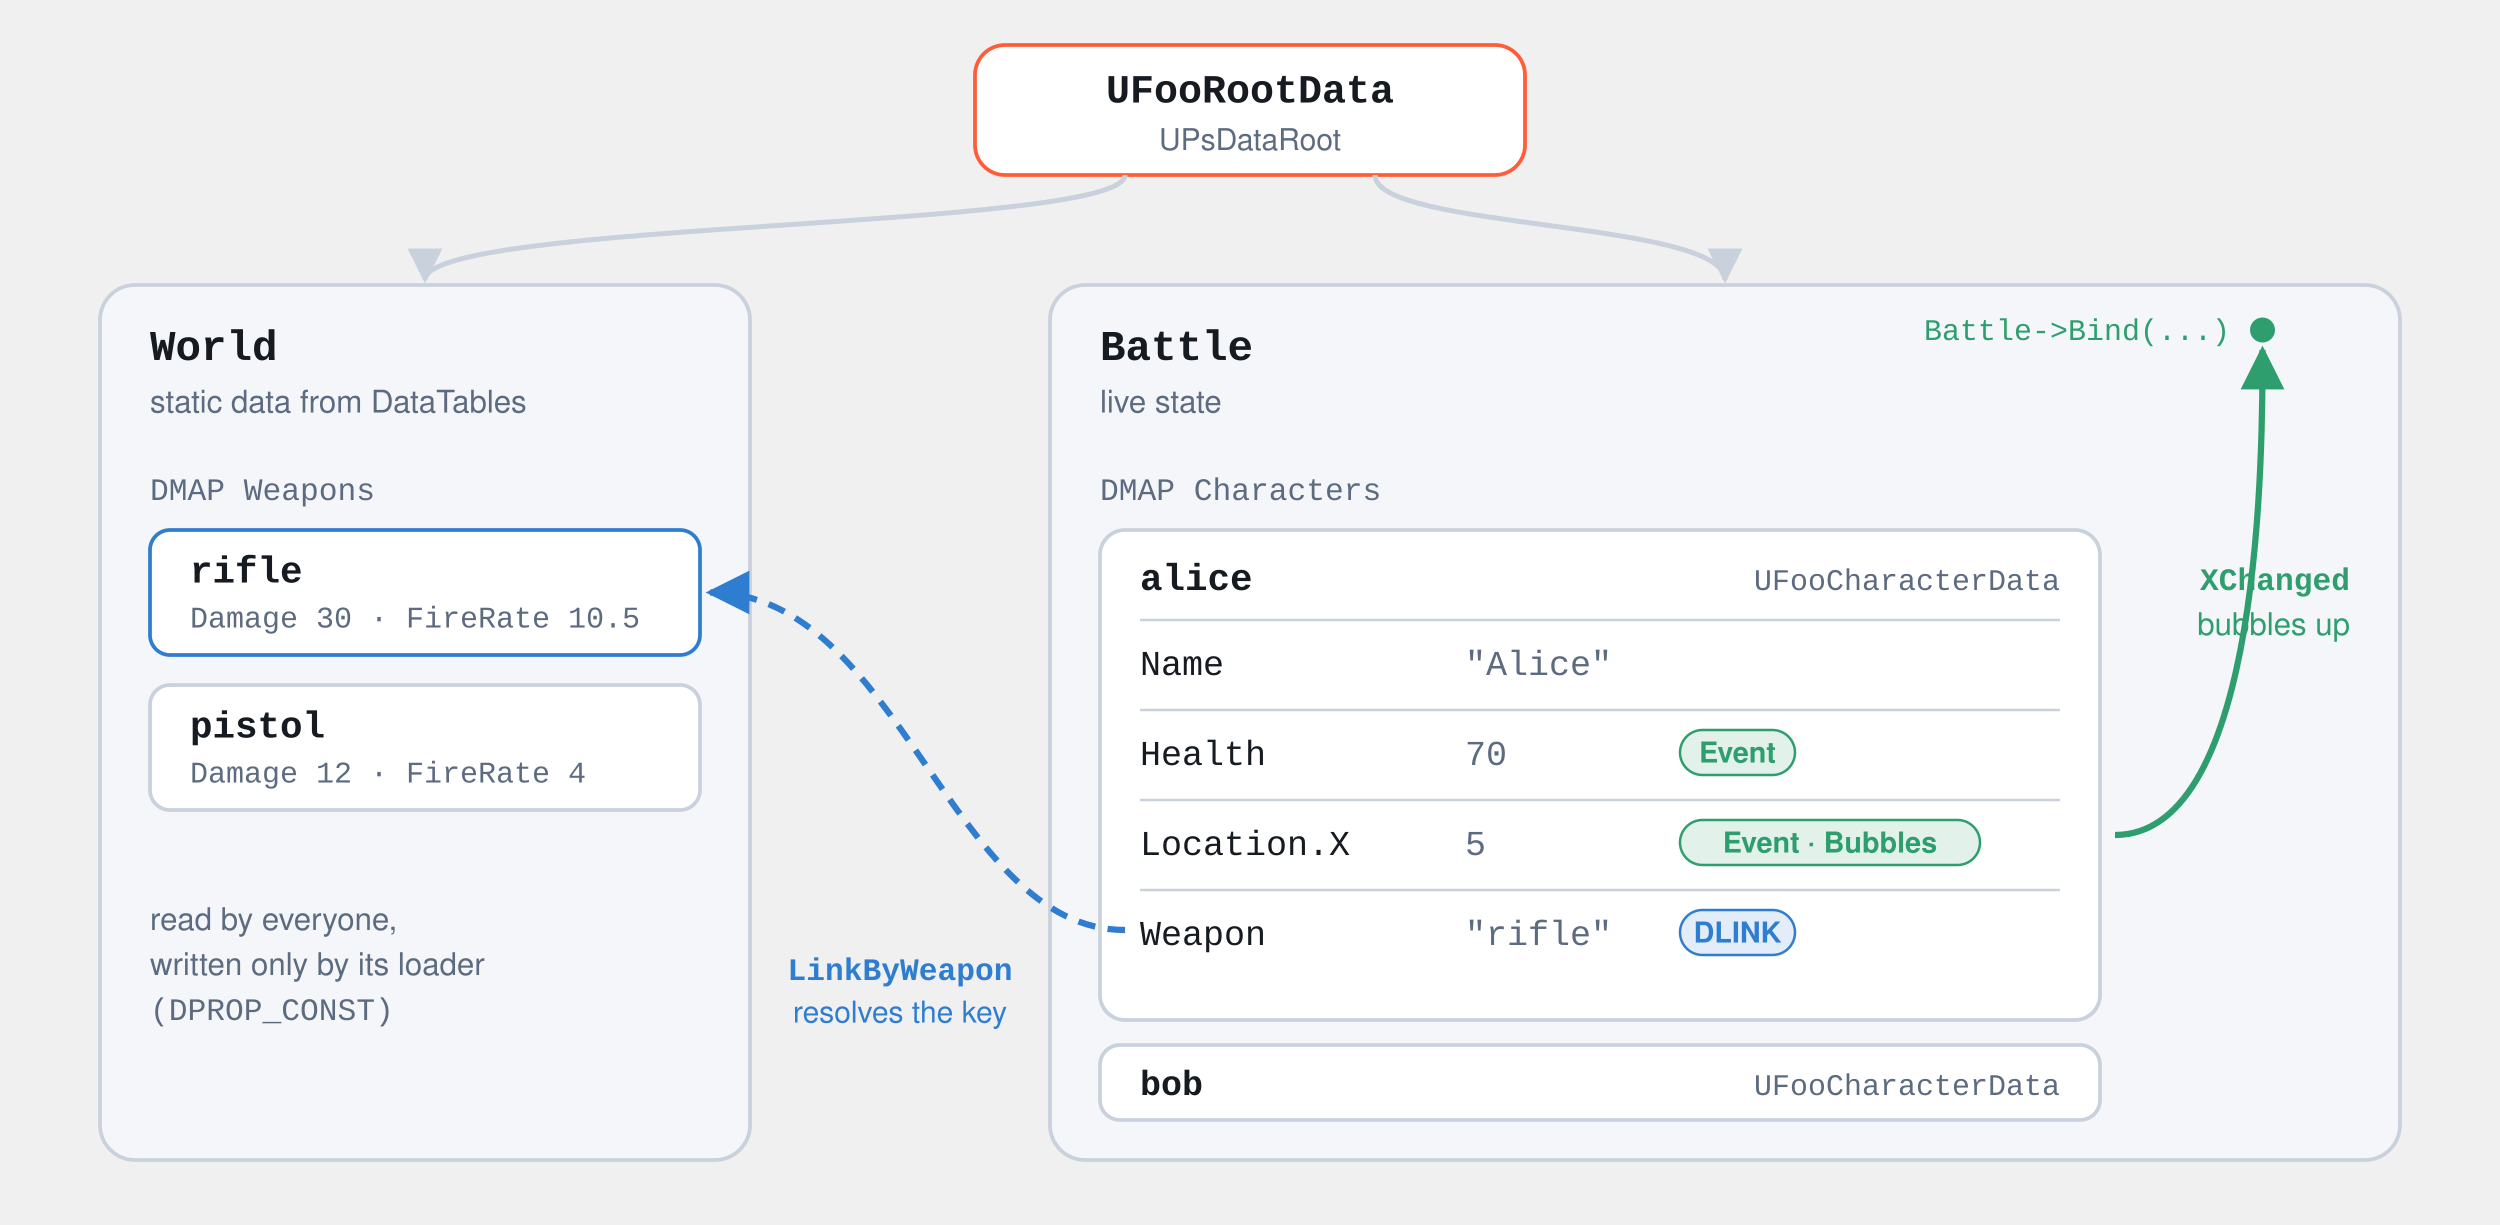
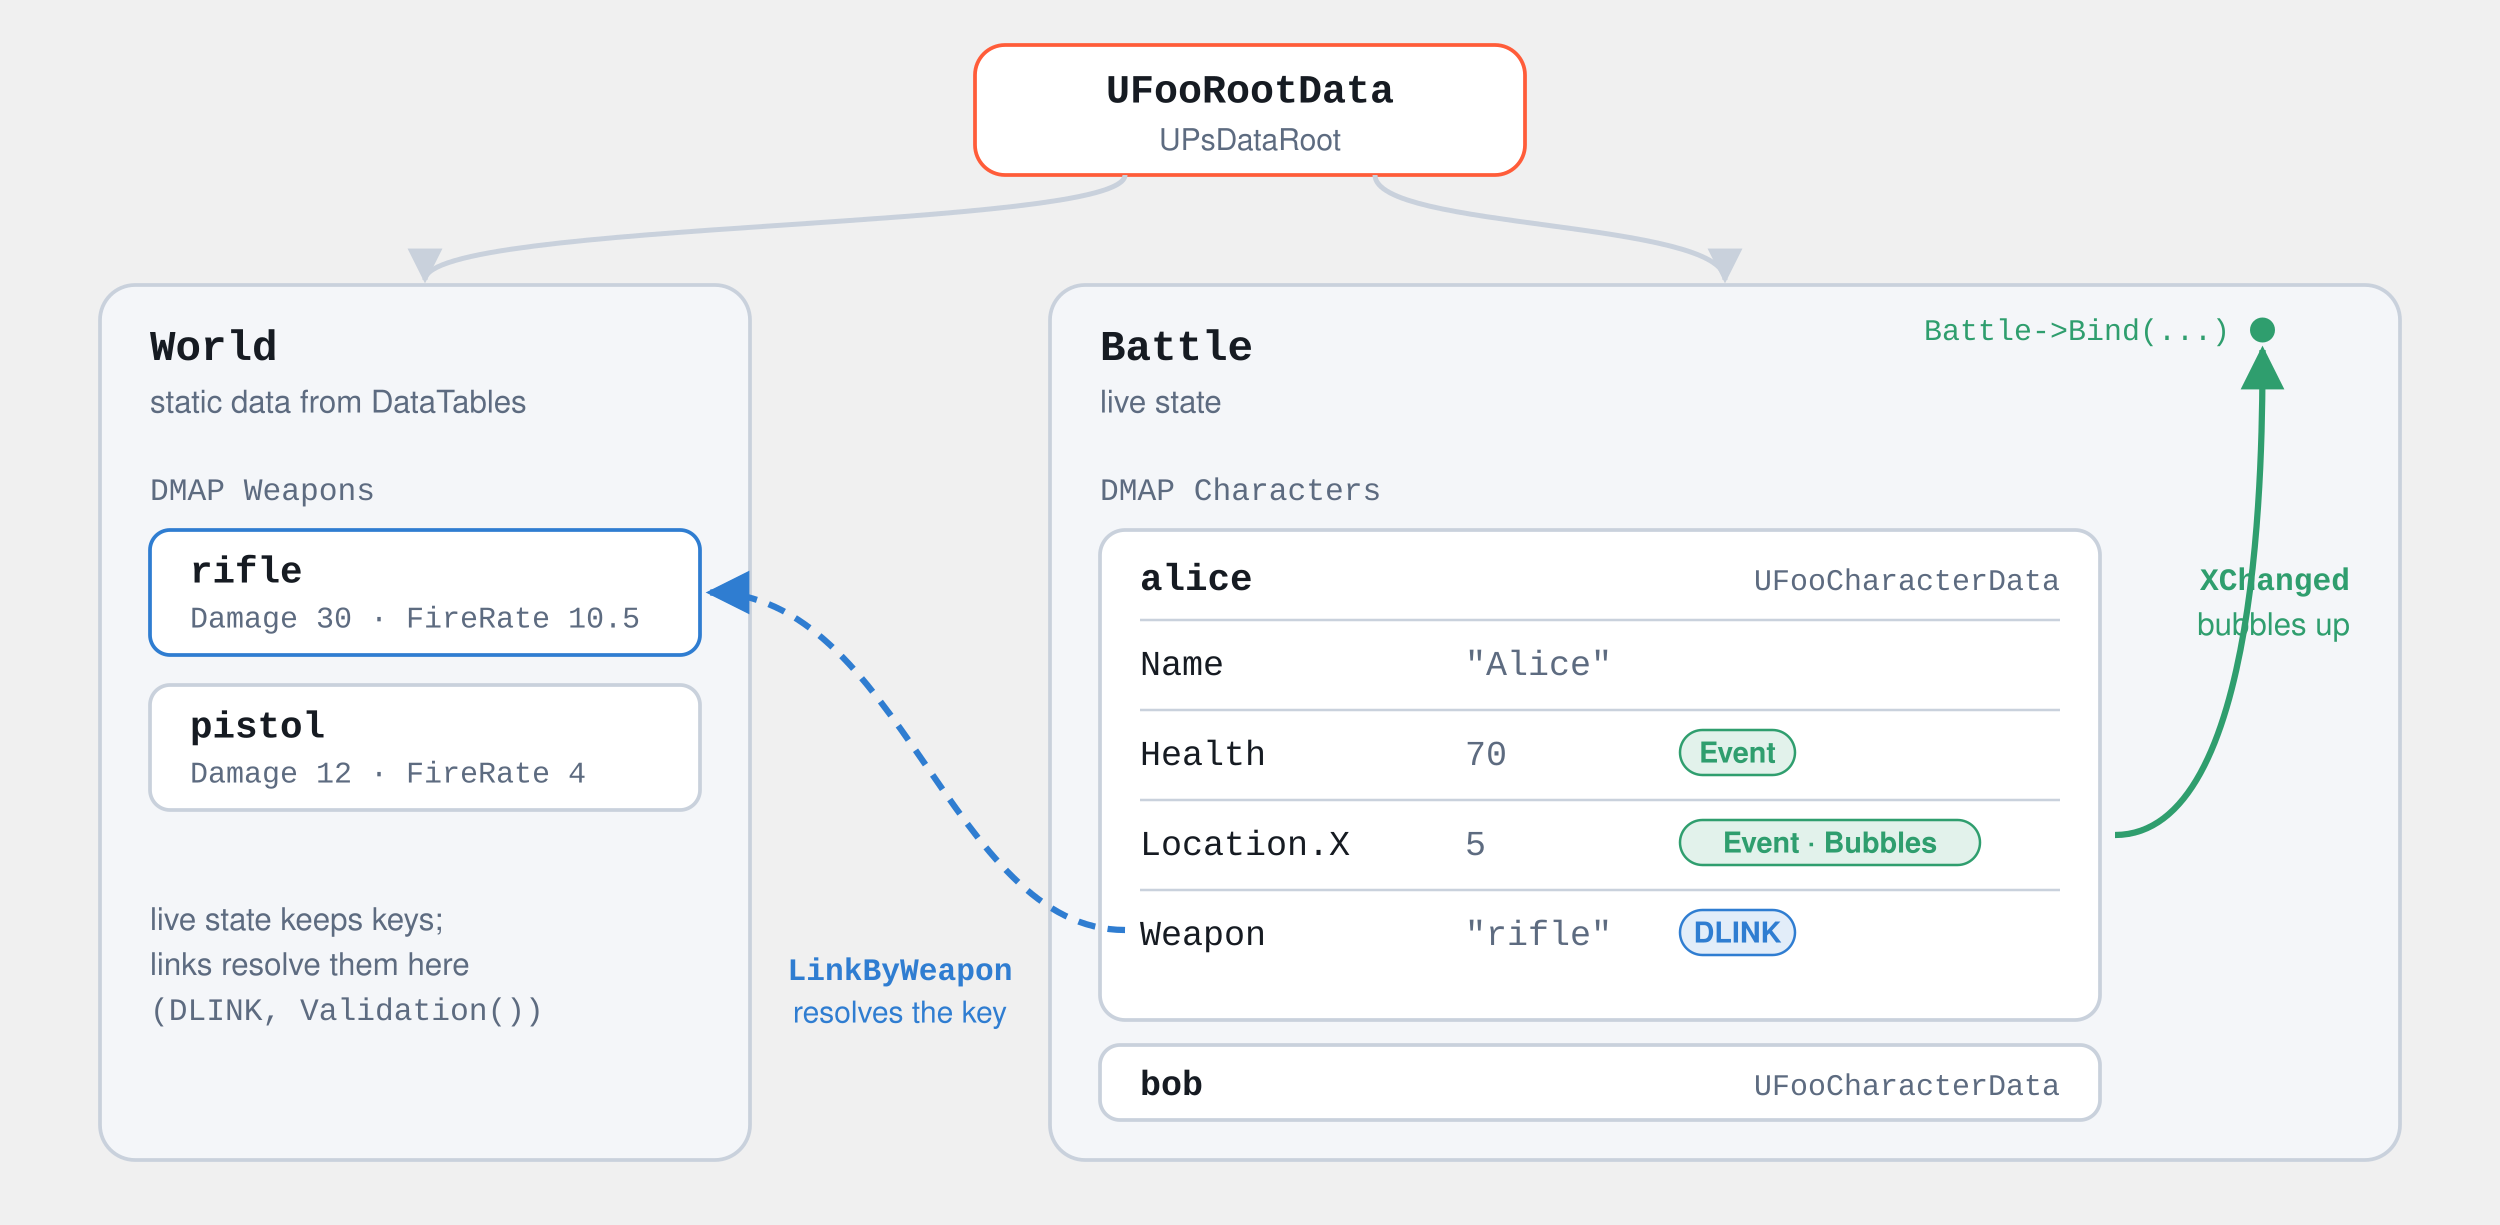
<svg xmlns="http://www.w3.org/2000/svg" viewBox="0 0 1000 490" width="1000" height="490" role="img" aria-label="A PsData tree: links and bubbling events">
  <defs>
    <marker id="arrow-link" viewBox="0 0 10 10" refX="9" refY="5" markerWidth="7" markerHeight="7" orient="auto-start-reverse">
      <path d="M0,0 L10,5 L0,10 z" fill="#2f7dd1" />
    </marker>
    <marker id="arrow-event" viewBox="0 0 10 10" refX="9" refY="5" markerWidth="7" markerHeight="7" orient="auto-start-reverse">
      <path d="M0,0 L10,5 L0,10 z" fill="#2f9e6e" />
    </marker>
    <marker id="arrow-edge" viewBox="0 0 10 10" refX="9" refY="5" markerWidth="7" markerHeight="7" orient="auto-start-reverse">
      <path d="M0,0 L10,5 L0,10 z" fill="#c9d1dc" />
    </marker>
  </defs>
  <rect x="390" y="18" width="220" height="52" rx="12" fill="#ffffff" stroke="#ff5c39" stroke-width="1.5" />
  <text x="500" y="41" fill="#161b22" font-size="16" font-weight="700" font-family="ui-monospace, SFMono-Regular, Menlo, Consolas, 'Liberation Mono', monospace" text-anchor="middle">UFooRootData</text>
  <text x="500" y="60" fill="#5d6b80" font-size="12" font-weight="400" font-family="-apple-system, BlinkMacSystemFont, 'Segoe UI', Helvetica, Arial, sans-serif" text-anchor="middle">UPsDataRoot</text>
  <path d="M450,70 C450,92 170,88 170,112" fill="none" stroke="#c9d1dc" stroke-width="2" marker-end="url(#arrow-edge)" />
  <path d="M550,70 C550,92 690,88 690,112" fill="none" stroke="#c9d1dc" stroke-width="2" marker-end="url(#arrow-edge)" />
  <rect x="40" y="114" width="260" height="350" rx="14" fill="#f4f6f9" stroke="#c9d1dc" stroke-width="1.5" />
  <text x="60" y="144" fill="#161b22" font-size="17" font-weight="700" font-family="ui-monospace, SFMono-Regular, Menlo, Consolas, 'Liberation Mono', monospace" text-anchor="start">World</text>
  <text x="60" y="165" fill="#5d6b80" font-size="12.5" font-weight="400" font-family="-apple-system, BlinkMacSystemFont, 'Segoe UI', Helvetica, Arial, sans-serif" text-anchor="start">static data from DataTables</text>
  <text x="60" y="200" fill="#5d6b80" font-size="12.5" font-weight="400" font-family="ui-monospace, SFMono-Regular, Menlo, Consolas, 'Liberation Mono', monospace" text-anchor="start">DMAP Weapons</text>
  <rect x="60" y="212" width="220" height="50" rx="8" fill="#ffffff" stroke="#2f7dd1" stroke-width="1.5" />
  <text x="76" y="233" fill="#161b22" font-size="15" font-weight="600" font-family="ui-monospace, SFMono-Regular, Menlo, Consolas, 'Liberation Mono', monospace" text-anchor="start">rifle</text>
  <text x="76" y="251" fill="#5d6b80" font-size="12" font-weight="400" font-family="ui-monospace, SFMono-Regular, Menlo, Consolas, 'Liberation Mono', monospace" text-anchor="start">Damage 30 · FireRate 10.5</text>
  <rect x="60" y="274" width="220" height="50" rx="8" fill="#ffffff" stroke="#c9d1dc" stroke-width="1.5" />
  <text x="76" y="295" fill="#161b22" font-size="15" font-weight="600" font-family="ui-monospace, SFMono-Regular, Menlo, Consolas, 'Liberation Mono', monospace" text-anchor="start">pistol</text>
  <text x="76" y="313" fill="#5d6b80" font-size="12" font-weight="400" font-family="ui-monospace, SFMono-Regular, Menlo, Consolas, 'Liberation Mono', monospace" text-anchor="start">Damage 12 · FireRate 4</text>
-   <text x="60" y="372" fill="#5d6b80" font-size="12.5" font-weight="400" font-family="-apple-system, BlinkMacSystemFont, 'Segoe UI', Helvetica, Arial, sans-serif" text-anchor="start">read by everyone,</text>
-   <text x="60" y="390" fill="#5d6b80" font-size="12.5" font-weight="400" font-family="-apple-system, BlinkMacSystemFont, 'Segoe UI', Helvetica, Arial, sans-serif" text-anchor="start">written only by its loader</text>
-   <text x="60" y="408" fill="#5d6b80" font-size="12.5" font-weight="400" font-family="ui-monospace, SFMono-Regular, Menlo, Consolas, 'Liberation Mono', monospace" text-anchor="start">(DPROP_CONST)</text>
+   <text x="60" y="372" fill="#5d6b80" font-size="12.5" font-weight="400" font-family="-apple-system, BlinkMacSystemFont, 'Segoe UI', Helvetica, Arial, sans-serif" text-anchor="start">live state keeps keys;</text>
+   <text x="60" y="390" fill="#5d6b80" font-size="12.5" font-weight="400" font-family="-apple-system, BlinkMacSystemFont, 'Segoe UI', Helvetica, Arial, sans-serif" text-anchor="start">links resolve them here</text>
+   <text x="60" y="408" fill="#5d6b80" font-size="12.5" font-weight="400" font-family="ui-monospace, SFMono-Regular, Menlo, Consolas, 'Liberation Mono', monospace" text-anchor="start">(DLINK, Validation())</text>
  <rect x="420" y="114" width="540" height="350" rx="14" fill="#f4f6f9" stroke="#c9d1dc" stroke-width="1.5" />
  <text x="440" y="144" fill="#161b22" font-size="17" font-weight="700" font-family="ui-monospace, SFMono-Regular, Menlo, Consolas, 'Liberation Mono', monospace" text-anchor="start">Battle</text>
  <text x="440" y="165" fill="#5d6b80" font-size="12.5" font-weight="400" font-family="-apple-system, BlinkMacSystemFont, 'Segoe UI', Helvetica, Arial, sans-serif" text-anchor="start">live state</text>
  <text x="440" y="200" fill="#5d6b80" font-size="12.5" font-weight="400" font-family="ui-monospace, SFMono-Regular, Menlo, Consolas, 'Liberation Mono', monospace" text-anchor="start">DMAP Characters</text>
  <rect x="440" y="212" width="400" height="196" rx="10" fill="#ffffff" stroke="#c9d1dc" stroke-width="1.5" />
  <text x="456" y="236" fill="#161b22" font-size="15" font-weight="700" font-family="ui-monospace, SFMono-Regular, Menlo, Consolas, 'Liberation Mono', monospace" text-anchor="start">alice</text>
  <text x="824" y="236" fill="#5d6b80" font-size="12" font-weight="400" font-family="ui-monospace, SFMono-Regular, Menlo, Consolas, 'Liberation Mono', monospace" text-anchor="end">UFooCharacterData</text>
  <line x1="456" y1="248" x2="824" y2="248" stroke="#c9d1dc" stroke-width="1" />
  <text x="456" y="270" fill="#161b22" font-size="14" font-weight="400" font-family="ui-monospace, SFMono-Regular, Menlo, Consolas, 'Liberation Mono', monospace" text-anchor="start">Name</text>
  <text x="586" y="270" fill="#5d6b80" font-size="14" font-weight="400" font-family="ui-monospace, SFMono-Regular, Menlo, Consolas, 'Liberation Mono', monospace" text-anchor="start">"Alice"</text>
  <line x1="456" y1="284" x2="824" y2="284" stroke="#c9d1dc" stroke-width="1" />
  <text x="456" y="306" fill="#161b22" font-size="14" font-weight="400" font-family="ui-monospace, SFMono-Regular, Menlo, Consolas, 'Liberation Mono', monospace" text-anchor="start">Health</text>
  <text x="586" y="306" fill="#5d6b80" font-size="14" font-weight="400" font-family="ui-monospace, SFMono-Regular, Menlo, Consolas, 'Liberation Mono', monospace" text-anchor="start">70</text>
  <rect x="672" y="292" width="46" height="18" rx="9" fill="#2f9e6e" fill-opacity="0.14" stroke="#2f9e6e" stroke-width="1" />
  <text x="695.0" y="305" fill="#2f9e6e" font-size="11.5" font-weight="600" font-family="-apple-system, BlinkMacSystemFont, 'Segoe UI', Helvetica, Arial, sans-serif" text-anchor="middle">Event</text>
  <line x1="456" y1="320" x2="824" y2="320" stroke="#c9d1dc" stroke-width="1" />
  <text x="456" y="342" fill="#161b22" font-size="14" font-weight="400" font-family="ui-monospace, SFMono-Regular, Menlo, Consolas, 'Liberation Mono', monospace" text-anchor="start">Location.X</text>
  <text x="586" y="342" fill="#5d6b80" font-size="14" font-weight="400" font-family="ui-monospace, SFMono-Regular, Menlo, Consolas, 'Liberation Mono', monospace" text-anchor="start">5</text>
  <rect x="672" y="328" width="120" height="18" rx="9" fill="#2f9e6e" fill-opacity="0.14" stroke="#2f9e6e" stroke-width="1" />
  <text x="732.0" y="341" fill="#2f9e6e" font-size="11.5" font-weight="600" font-family="-apple-system, BlinkMacSystemFont, 'Segoe UI', Helvetica, Arial, sans-serif" text-anchor="middle">Event · Bubbles</text>
  <line x1="456" y1="356" x2="824" y2="356" stroke="#c9d1dc" stroke-width="1" />
  <text x="456" y="378" fill="#161b22" font-size="14" font-weight="400" font-family="ui-monospace, SFMono-Regular, Menlo, Consolas, 'Liberation Mono', monospace" text-anchor="start">Weapon</text>
  <text x="586" y="378" fill="#5d6b80" font-size="14" font-weight="400" font-family="ui-monospace, SFMono-Regular, Menlo, Consolas, 'Liberation Mono', monospace" text-anchor="start">"rifle"</text>
  <rect x="672" y="364" width="46" height="18" rx="9" fill="#2f7dd1" fill-opacity="0.14" stroke="#2f7dd1" stroke-width="1" />
  <text x="695.0" y="377" fill="#2f7dd1" font-size="11.5" font-weight="600" font-family="-apple-system, BlinkMacSystemFont, 'Segoe UI', Helvetica, Arial, sans-serif" text-anchor="middle">DLINK</text>
  <rect x="440" y="418" width="400" height="30" rx="8" fill="#ffffff" stroke="#c9d1dc" stroke-width="1.5" />
  <text x="456" y="438" fill="#161b22" font-size="14" font-weight="700" font-family="ui-monospace, SFMono-Regular, Menlo, Consolas, 'Liberation Mono', monospace" text-anchor="start">bob</text>
  <text x="824" y="438" fill="#5d6b80" font-size="12" font-weight="400" font-family="ui-monospace, SFMono-Regular, Menlo, Consolas, 'Liberation Mono', monospace" text-anchor="end">UFooCharacterData</text>
  <path d="M450,372 C380,372 360,237 284,237" fill="none" stroke="#2f7dd1" stroke-width="2.5" stroke-dasharray="7 5" marker-end="url(#arrow-link)" />
  <text x="360" y="392" fill="#2f7dd1" font-size="12.5" font-weight="600" font-family="ui-monospace, SFMono-Regular, Menlo, Consolas, 'Liberation Mono', monospace" text-anchor="middle">LinkByWeapon</text>
  <text x="360" y="409" fill="#2f7dd1" font-size="12" font-weight="400" font-family="-apple-system, BlinkMacSystemFont, 'Segoe UI', Helvetica, Arial, sans-serif" text-anchor="middle">resolves the key</text>
  <path d="M846,334 C905,334 905,180 905,140" fill="none" stroke="#2f9e6e" stroke-width="2.5" marker-end="url(#arrow-event)" />
  <text x="940" y="236" fill="#2f9e6e" font-size="12.5" font-weight="600" font-family="ui-monospace, SFMono-Regular, Menlo, Consolas, 'Liberation Mono', monospace" text-anchor="end">XChanged</text>
  <text x="940" y="254" fill="#2f9e6e" font-size="12.5" font-weight="400" font-family="-apple-system, BlinkMacSystemFont, 'Segoe UI', Helvetica, Arial, sans-serif" text-anchor="end">bubbles up</text>
  <circle cx="905" cy="132" r="5" fill="#2f9e6e" />
  <text x="892" y="136" fill="#2f9e6e" font-size="12" font-weight="400" font-family="ui-monospace, SFMono-Regular, Menlo, Consolas, 'Liberation Mono', monospace" text-anchor="end">Battle-&gt;Bind(...)</text>
</svg>
